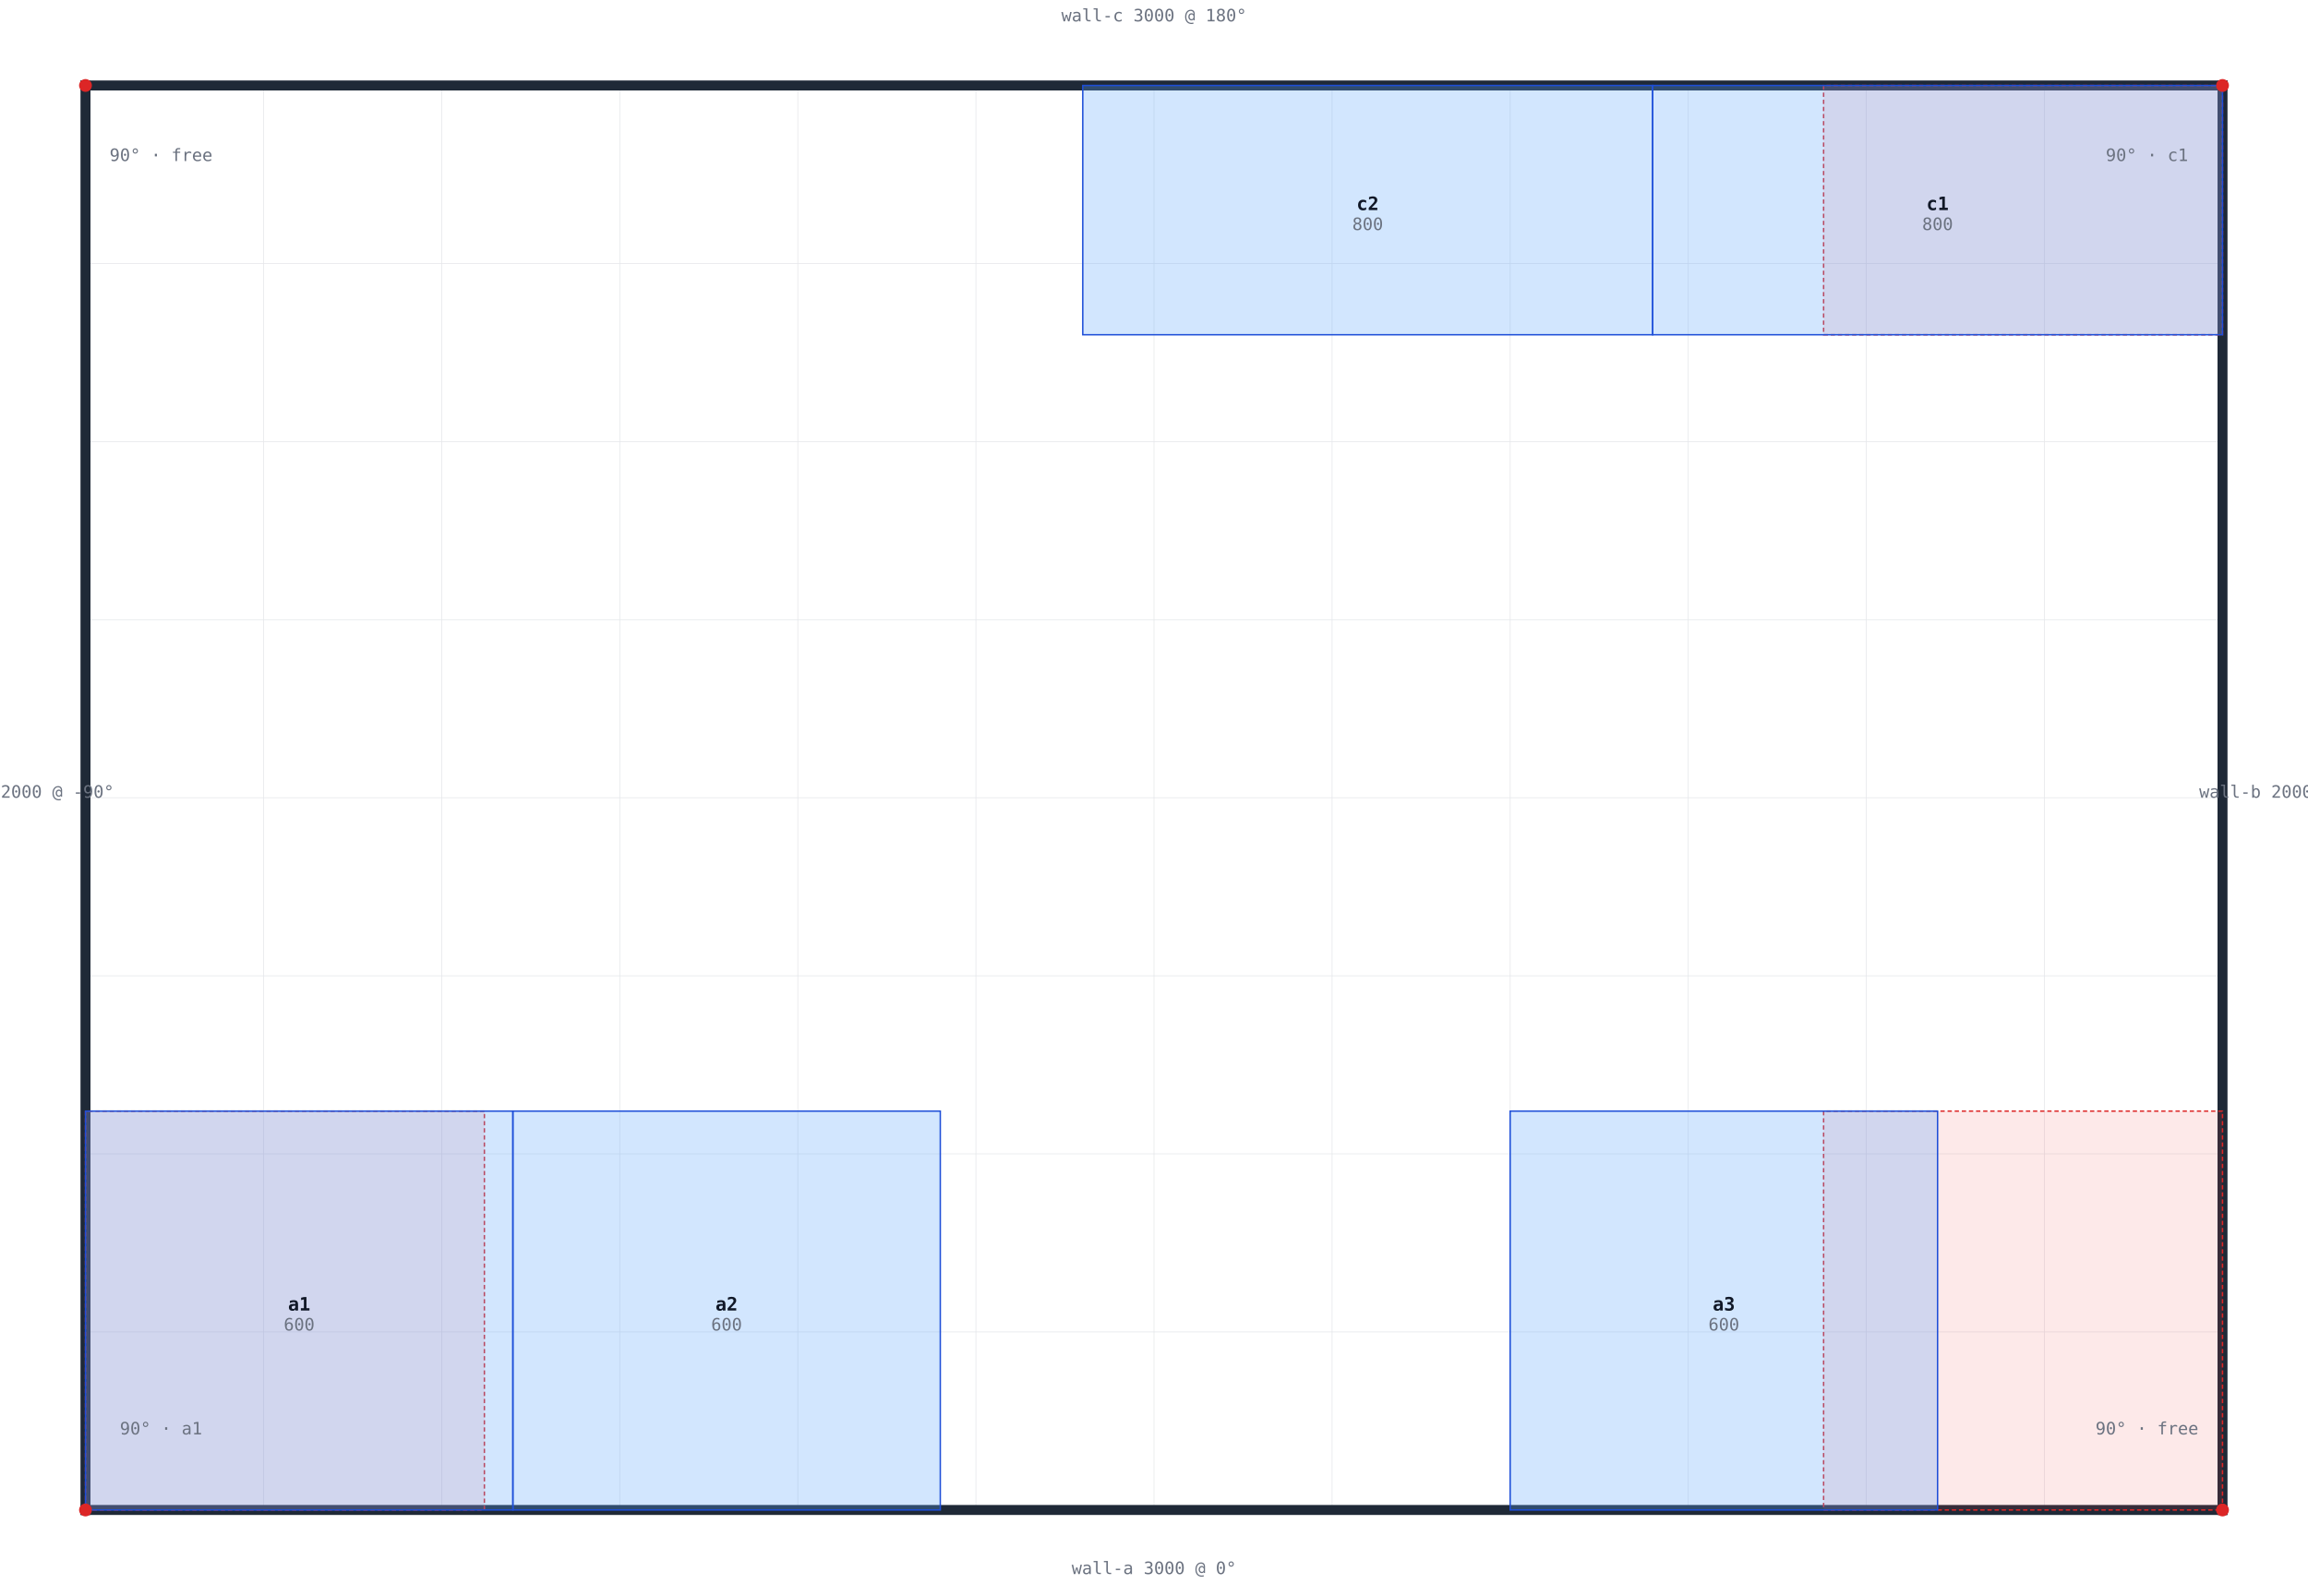
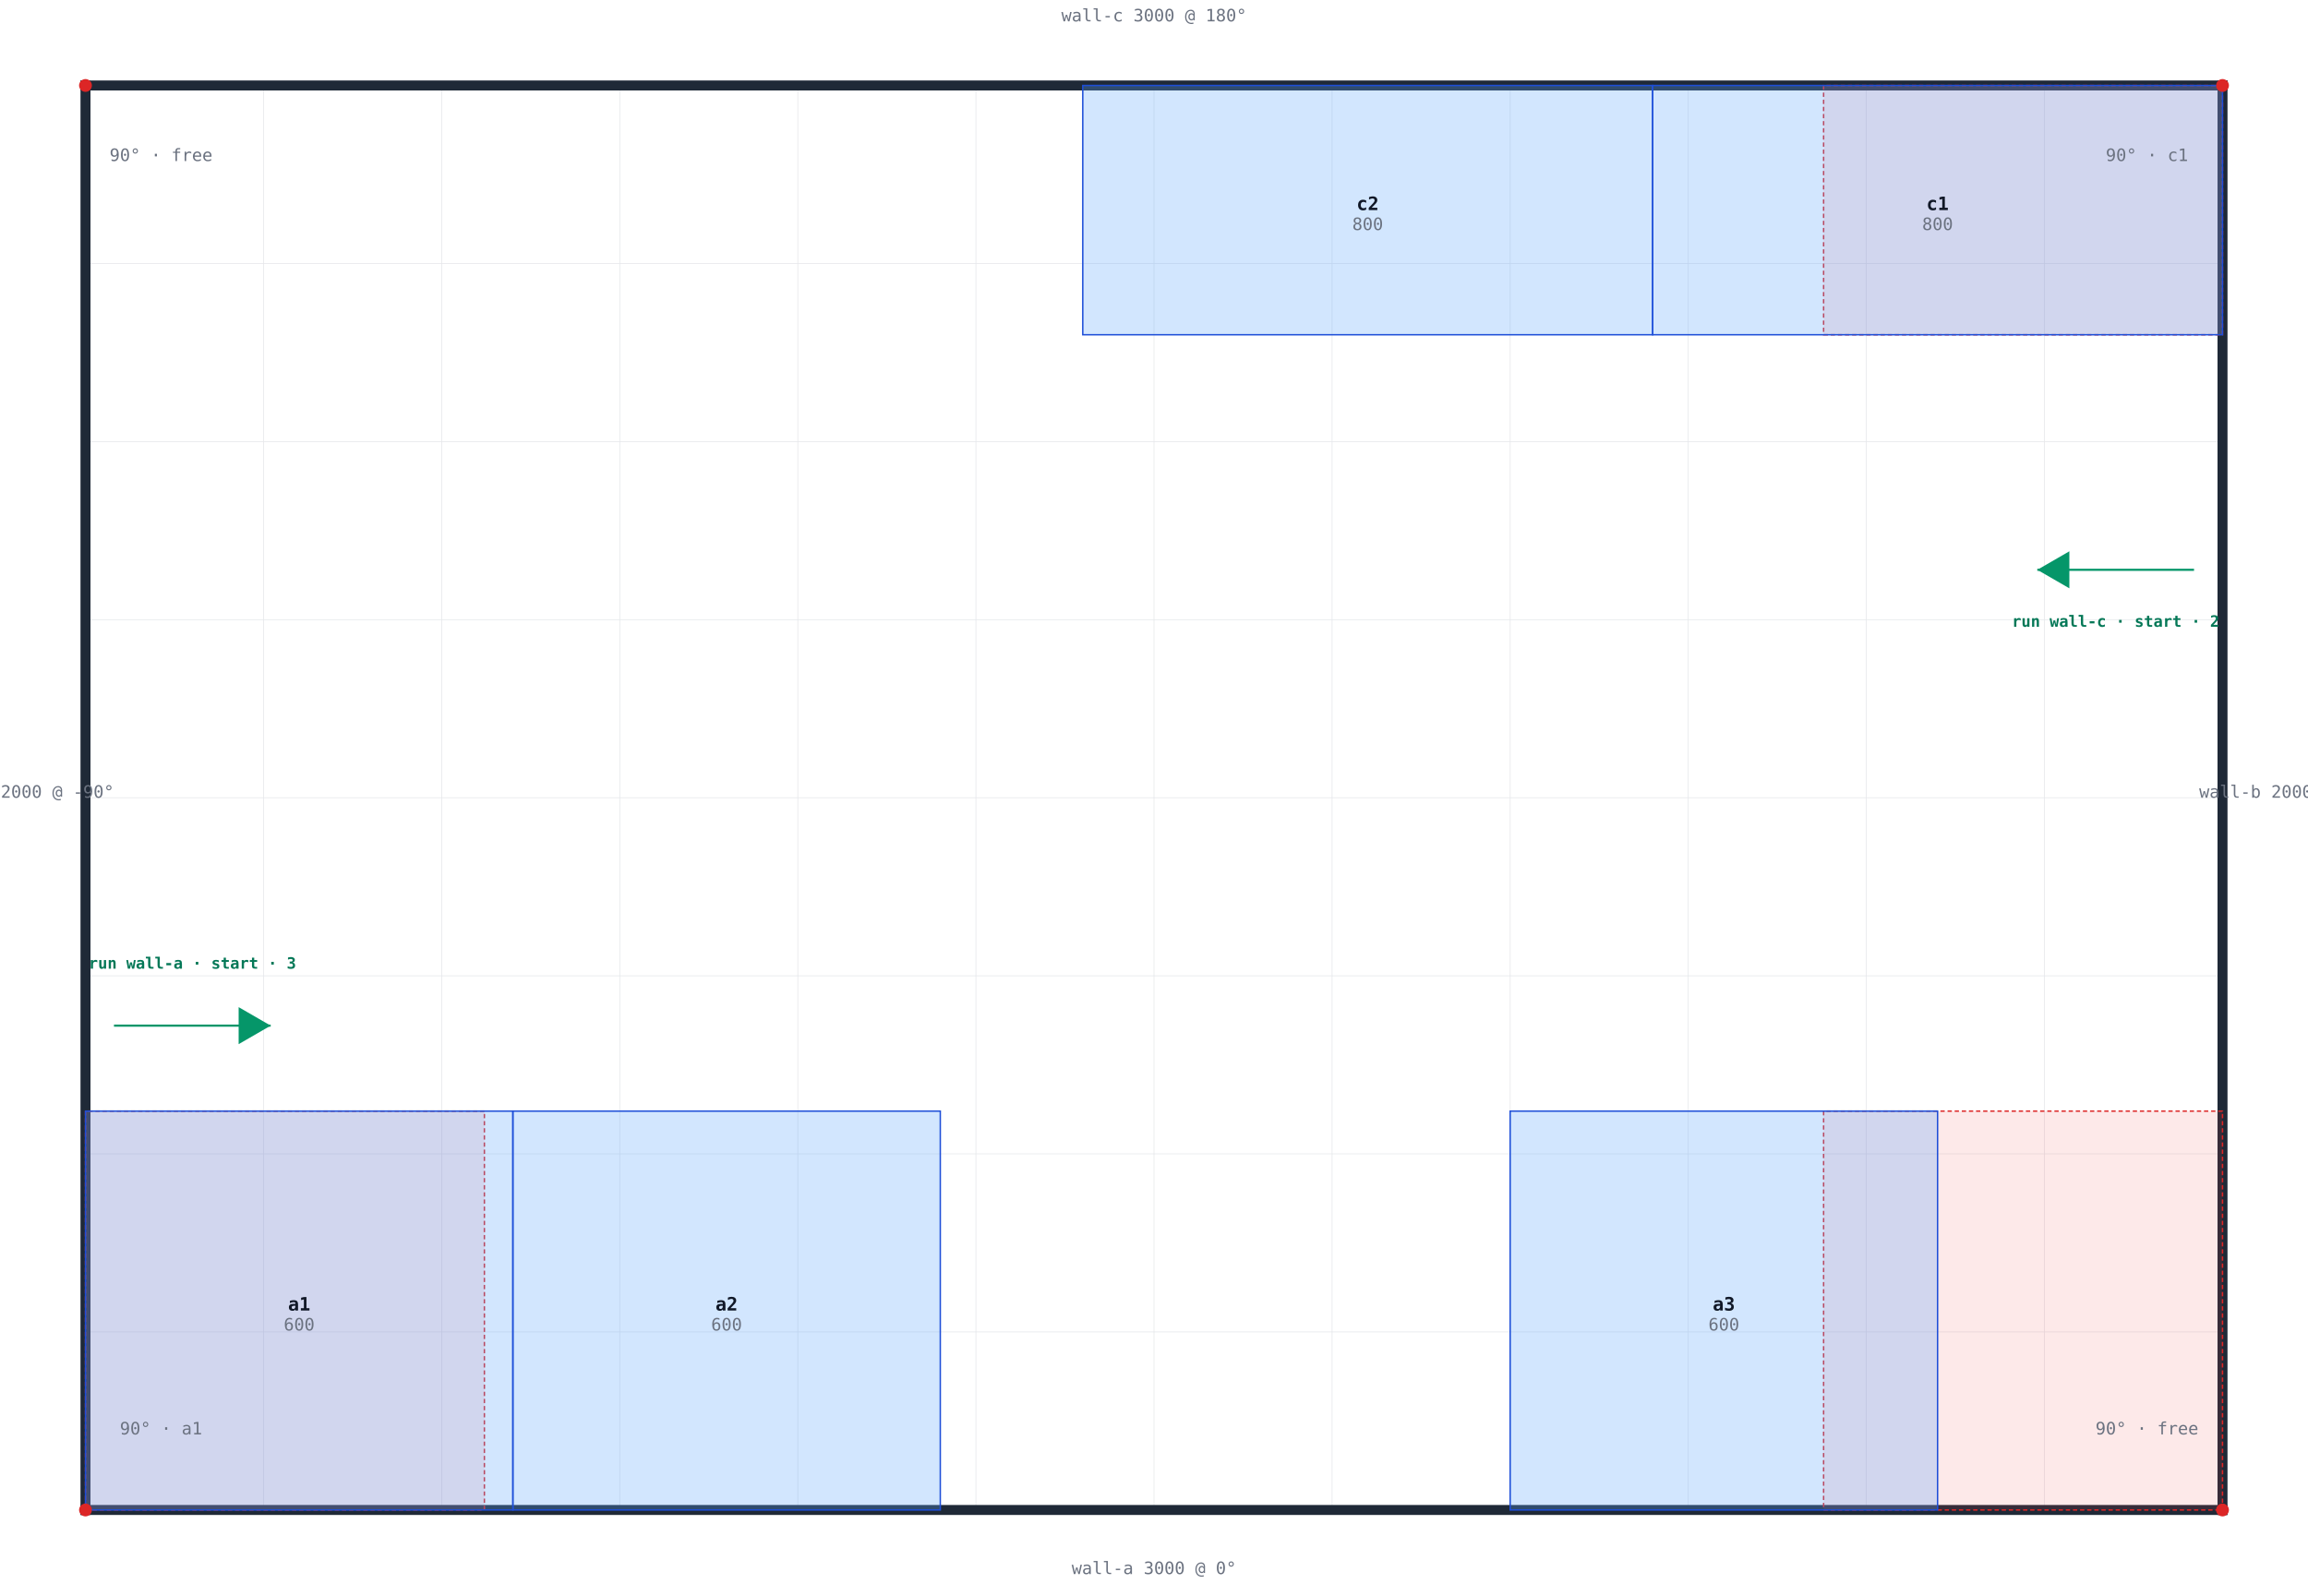
<svg xmlns="http://www.w3.org/2000/svg" viewBox="0 0 3240 2240" width="100%" role="img" aria-label="Plan view">
  <style>
      .w{stroke:#1f2937;stroke-width:14;fill:none;stroke-linecap:square}
      .g{stroke:#e5e7eb;stroke-width:1}
      .m{fill:#60a5fa;fill-opacity:.28;stroke:#1d4ed8;stroke-width:2}
      .m.hi{fill:#f59e0b;fill-opacity:.45;stroke:#b45309;stroke-width:3}
      .m.err{fill:#f87171;fill-opacity:.5;stroke:#b91c1c;stroke-width:3}
      .res{fill:#ef4444;fill-opacity:.12;stroke:#dc2626;stroke-width:2;stroke-dasharray:6 4}
+       .run{stroke:#059669;stroke-width:3;fill:none}
+       .runh{fill:#059669}
+       .runlbl{font:600 22px ui-monospace,monospace;fill:#047857}
      .lbl{font:600 26px ui-monospace,monospace;fill:#111827}
      .dim{font:500 24px ui-monospace,monospace;fill:#6b7280}
      .cor{fill:#dc2626}
      .op{stroke:#0ea5e9;stroke-width:6;fill:none}
    </style>
  <line class="g" x1="120" y1="2120" x2="120" y2="120" />
  <line class="g" x1="370" y1="2120" x2="370" y2="120" />
  <line class="g" x1="620" y1="2120" x2="620" y2="120" />
  <line class="g" x1="870" y1="2120" x2="870" y2="120" />
  <line class="g" x1="1120" y1="2120" x2="1120" y2="120" />
  <line class="g" x1="1370" y1="2120" x2="1370" y2="120" />
  <line class="g" x1="1620" y1="2120" x2="1620" y2="120" />
  <line class="g" x1="1870" y1="2120" x2="1870" y2="120" />
  <line class="g" x1="2120" y1="2120" x2="2120" y2="120" />
  <line class="g" x1="2370" y1="2120" x2="2370" y2="120" />
  <line class="g" x1="2620" y1="2120" x2="2620" y2="120" />
  <line class="g" x1="2870" y1="2120" x2="2870" y2="120" />
  <line class="g" x1="3120" y1="2120" x2="3120" y2="120" />
  <line class="g" x1="120" y1="2120" x2="3120" y2="2120" />
  <line class="g" x1="120" y1="1870" x2="3120" y2="1870" />
  <line class="g" x1="120" y1="1620" x2="3120" y2="1620" />
  <line class="g" x1="120" y1="1370" x2="3120" y2="1370" />
  <line class="g" x1="120" y1="1120" x2="3120" y2="1120" />
  <line class="g" x1="120" y1="870" x2="3120" y2="870" />
  <line class="g" x1="120" y1="620" x2="3120" y2="620" />
  <line class="g" x1="120" y1="370" x2="3120" y2="370" />
  <line class="g" x1="120" y1="120" x2="3120" y2="120" />
-   <line class="op" x1="1320" y1="2120" x2="2120" y2="2120" />
+   <line class="op" data-opening="door-1" x1="1320" y1="2120" x2="2120" y2="2120" />
  <line class="w" x1="120" y1="2120" x2="3120" y2="2120" />
  <line class="w" x1="3120" y1="2120" x2="3120" y2="120" />
  <line class="w" x1="3120" y1="120" x2="120" y2="120" />
  <line class="w" x1="120" y1="120" x2="120" y2="2120" />
  <polygon class="res" points="3120,2120 3120,1560 2560,1560 2560,2120" />
  <polygon class="res" points="3120,470 3120,120 2560,120 2560,470" />
  <polygon class="res" points="120,1560 120,2120 680,2120 680,1560" />
-   <polygon class="m" points="120,2120 720,2120 720,1560 120,1560" />
-   <polygon class="m" points="720,2120 1320,2120 1320,1560 720,1560" />
-   <polygon class="m" points="2120,2120 2720,2120 2720,1560 2120,1560" />
-   <polygon class="m" points="3120,120 2320,120 2320,470 3120,470" />
-   <polygon class="m" points="2320,120 1520,120 1520,470 2320,470" />
+   <line class="run" x1="160" y1="1440" x2="380" y2="1440" />
+   <polygon class="runh" points="380,1440 335,1414 335,1466" />
+   <text class="runlbl" x="270" y="1360" text-anchor="middle">run wall-a · start · 3</text>
+   <line class="run" x1="3080" y1="800" x2="2860" y2="800" />
+   <polygon class="runh" points="2860,800 2905,826 2905,774" />
+   <text class="runlbl" x="2970" y="880" text-anchor="middle">run wall-c · start · 2</text>
+   <polygon class="m" data-module="a1" points="120,2120 720,2120 720,1560 120,1560" />
+   <polygon class="m" data-module="a2" points="720,2120 1320,2120 1320,1560 720,1560" />
+   <polygon class="m" data-module="a3" points="2120,2120 2720,2120 2720,1560 2120,1560" />
+   <polygon class="m" data-module="c1" points="3120,120 2320,120 2320,470 3120,470" />
+   <polygon class="m" data-module="c2" points="2320,120 1520,120 1520,470 2320,470" />
  <text class="dim" x="1620" y="2210" text-anchor="middle">wall-a 3000 @ 0°</text>
  <text class="dim" x="3210" y="1120" text-anchor="middle">wall-b 2000 @ 90°</text>
  <text class="dim" x="1620" y="30" text-anchor="middle">wall-c 3000 @ 180°</text>
  <text class="dim" x="30" y="1120" text-anchor="middle">wall-d 2000 @ -90°</text>
  <text class="lbl" x="420" y="1840" text-anchor="middle">a1<tspan class="dim" x="420" dy="28">600</tspan>
  </text>
  <text class="lbl" x="1020" y="1840" text-anchor="middle">a2<tspan class="dim" x="1020" dy="28">600</tspan>
  </text>
  <text class="lbl" x="2420" y="1840" text-anchor="middle">a3<tspan class="dim" x="2420" dy="28">600</tspan>
  </text>
  <text class="lbl" x="2720" y="295" text-anchor="middle">c1<tspan class="dim" x="2720" dy="28">800</tspan>
  </text>
  <text class="lbl" x="1920" y="295" text-anchor="middle">c2<tspan class="dim" x="1920" dy="28">800</tspan>
  </text>
-   <circle class="cor" cx="3120" cy="2120" r="9" />
+   <circle class="cor" data-corner="0" cx="3120" cy="2120" r="9" />
  <text class="dim" x="3013.93" y="2013.93" text-anchor="middle">90° · free</text>
-   <circle class="cor" cx="3120" cy="120" r="9" />
+   <circle class="cor" data-corner="1" cx="3120" cy="120" r="9" />
  <text class="dim" x="3013.93" y="226.07" text-anchor="middle">90° · c1</text>
-   <circle class="cor" cx="120" cy="120" r="9" />
+   <circle class="cor" data-corner="2" cx="120" cy="120" r="9" />
  <text class="dim" x="226.07" y="226.07" text-anchor="middle">90° · free</text>
-   <circle class="cor" cx="120" cy="2120" r="9" />
+   <circle class="cor" data-corner="3" cx="120" cy="2120" r="9" />
  <text class="dim" x="226.07" y="2013.93" text-anchor="middle">90° · a1</text>
</svg>
